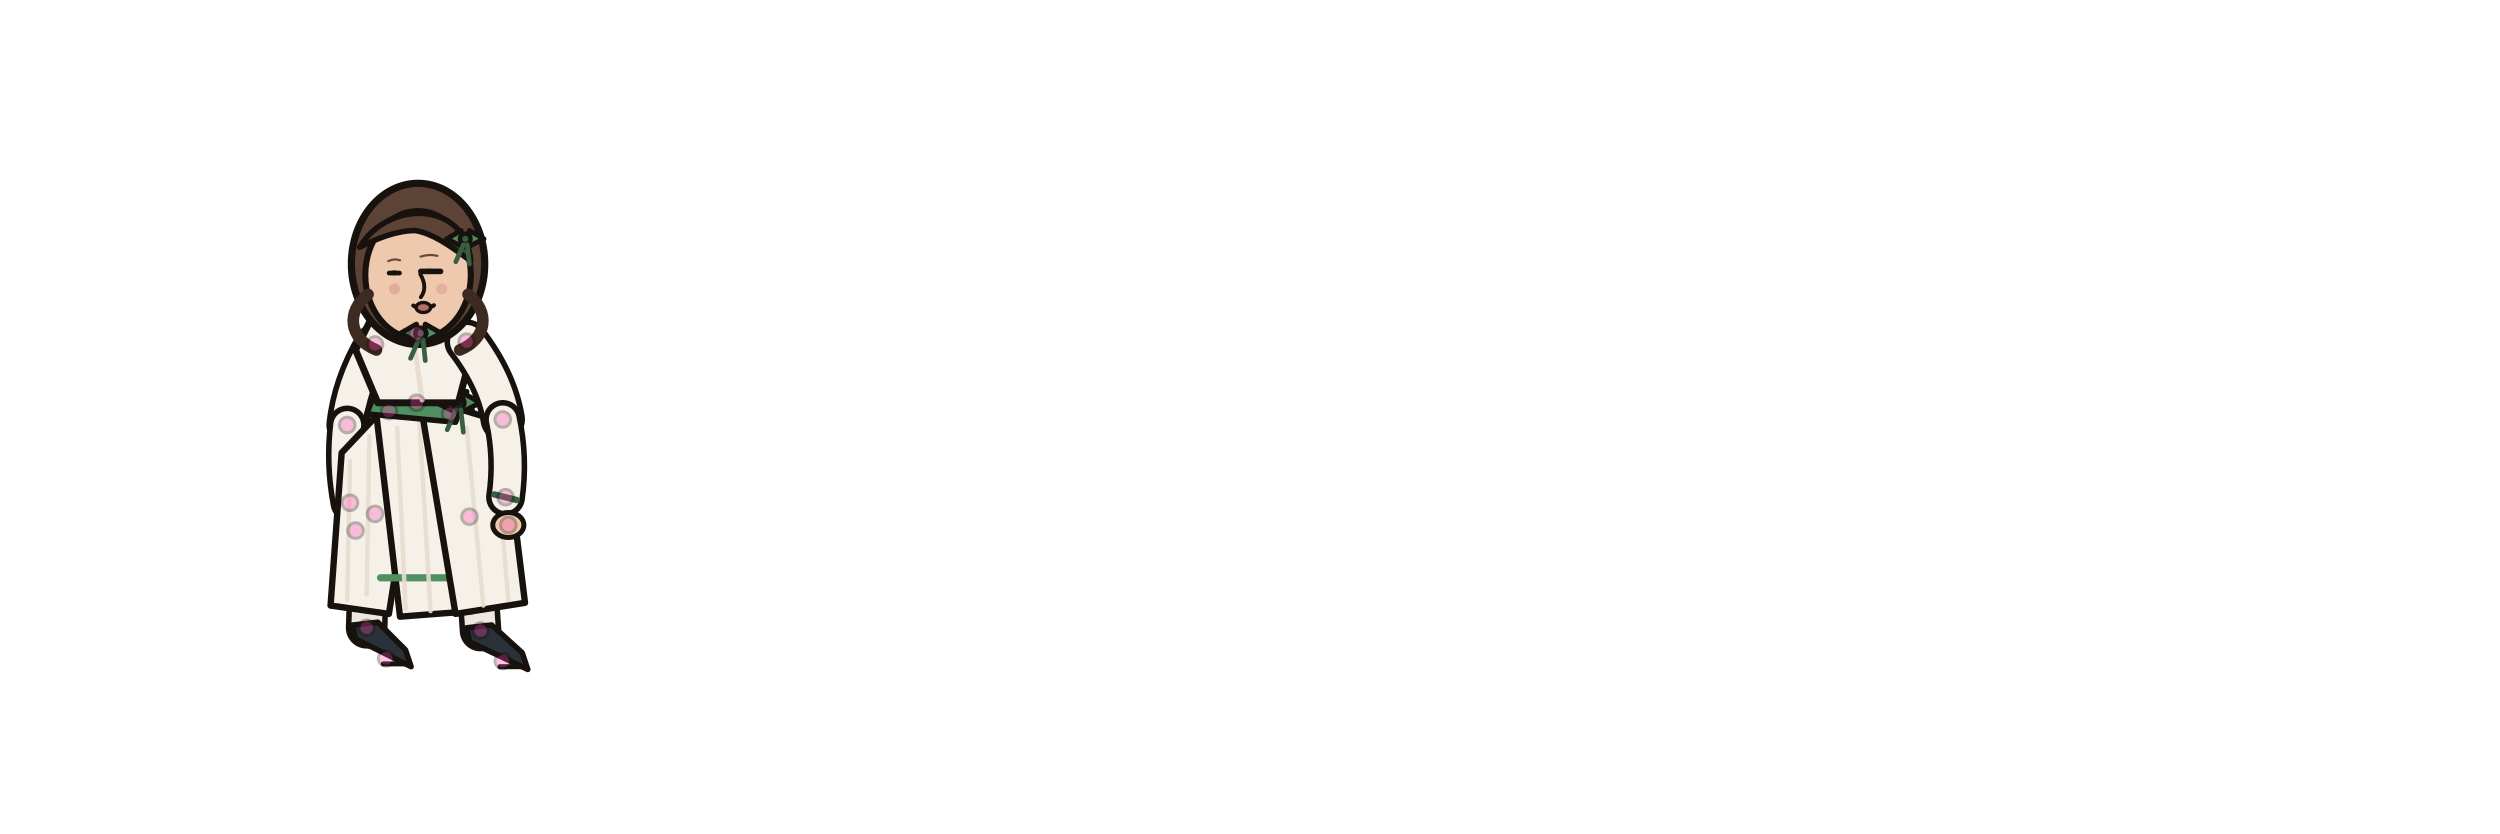
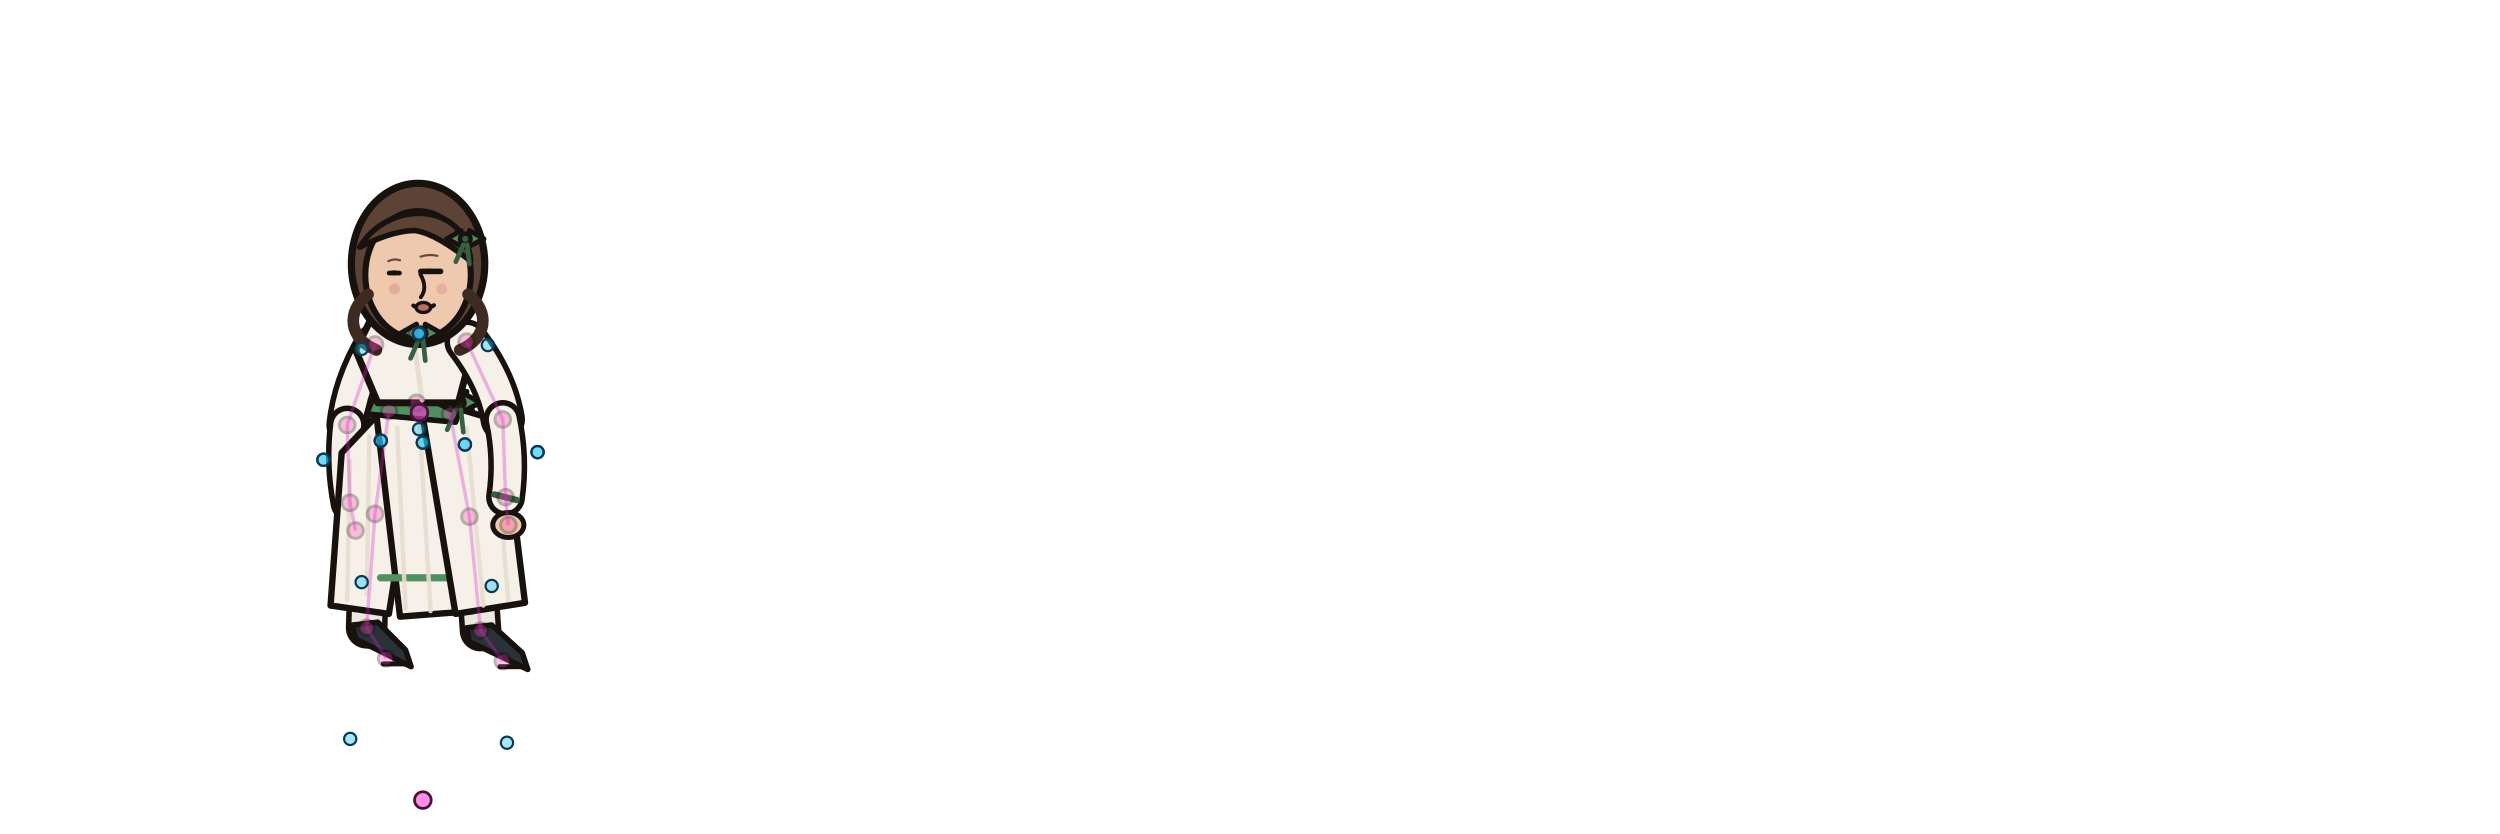
<svg xmlns="http://www.w3.org/2000/svg" id="m-leblanc-multiview" version="1.1" viewBox="0 0 900 300" width="900mm" height="300mm">
  <defs id="defs" />
  <g id="view-mleblanc-tq">
    <g id="tq-far-arm-u" data-rig-part="far_arm_u" data-rig-bone="far_arm_u" data-rig-z="5.5">
      <path id="tq-far-arm-u-shape-outline" d="M 135 124 Q 126.5 138.5 125 153" fill="none" stroke="#17120e" stroke-width="15" stroke-linecap="round" />
      <path id="tq-far-arm-u-shape-fill" d="M 135 124 Q 126.5 138.5 125 153" fill="none" stroke="#f6f1e8" stroke-width="11" stroke-linecap="round" />
    </g>
    <g id="tq-far-arm-l" data-rig-part="far_arm_l" data-rig-bone="far_arm_l" data-rig-z="6.1">
      <path id="tq-far-arm-l-shape-outline" d="M 125 153 Q 123.3 167 126 181" fill="none" stroke="#17120e" stroke-width="14" stroke-linecap="round" />
      <path id="tq-far-arm-l-shape-fill" d="M 125 153 Q 123.3 167 126 181" fill="none" stroke="#f6f1e8" stroke-width="10" stroke-linecap="round" />
      <line id="tq-far-arm-l-shape-cuff" x1="122" y1="180" x2="130" y2="182" fill="none" stroke="#356042" stroke-width="2.3" stroke-linecap="round" />
    </g>
    <g id="tq-far-hand" data-rig-part="far_hand" data-rig-bone="far_arm_l" data-rig-z="6.6">
      <ellipse id="tq-far-hand-shape" cx="128" cy="191" rx="5.4" ry="4.4" fill="#efc9ae" stroke="#17120e" stroke-width="1.8" />
    </g>
    <g id="tq-far-leg-u" data-rig-part="far_leg_u" data-rig-bone="far_leg_u" data-rig-z="1.8">
      <path id="tq-far-leg-u-shape-outline" d="M 140 148 Q 135.9 166.5 135 185" fill="none" stroke="#17120e" stroke-width="16" stroke-linecap="round" />
      <path id="tq-far-leg-u-shape-fill" d="M 140 148 Q 135.9 166.5 135 185" fill="none" stroke="#ece7df" stroke-width="12" stroke-linecap="round" />
    </g>
    <g id="tq-far-leg-l" data-rig-part="far_leg_l" data-rig-bone="far_leg_l" data-rig-z="1.9">
      <path id="tq-far-leg-l-shape-outline" d="M 135 185 Q 132.5 205.5 132 226" fill="none" stroke="#17120e" stroke-width="15" stroke-linecap="round" />
      <path id="tq-far-leg-l-shape-fill" d="M 135 185 Q 132.5 205.5 132 226" fill="none" stroke="#ece7df" stroke-width="11" stroke-linecap="round" />
    </g>
    <g id="tq-far-foot" data-rig-part="far_leg_foot" data-rig-bone="far_leg_foot" data-rig-z="1">
      <polygon id="tq-far-foot-shape-boot" points="127,225 136,224 146,234 148,240 128,230" fill="#293238" stroke="#17120e" stroke-width="2" stroke-linejoin="round" />
      <line id="tq-far-foot-shape-sole" x1="138" y1="239" x2="147" y2="239" fill="none" stroke="#17120e" stroke-width="1.8" stroke-linecap="round" />
    </g>
    <g id="tq-near-leg-u" data-rig-part="near_leg_u" data-rig-bone="near_leg_u" data-rig-z="2.4">
      <path id="tq-near-leg-u-shape-outline" d="M 162 149 Q 167.3 167.5 169 186" fill="none" stroke="#17120e" stroke-width="18" stroke-linecap="round" />
      <path id="tq-near-leg-u-shape-fill" d="M 162 149 Q 167.3 167.5 169 186" fill="none" stroke="#ece7df" stroke-width="14" stroke-linecap="round" />
    </g>
    <g id="tq-near-leg-l" data-rig-part="near_leg_l" data-rig-bone="near_leg_l" data-rig-z="2.5">
      <path id="tq-near-leg-l-shape-outline" d="M 169 186 Q 171.8 206.5 173 227" fill="none" stroke="#17120e" stroke-width="15" stroke-linecap="round" />
      <path id="tq-near-leg-l-shape-fill" d="M 169 186 Q 171.8 206.5 173 227" fill="none" stroke="#ece7df" stroke-width="11" stroke-linecap="round" />
    </g>
    <g id="tq-near-foot" data-rig-part="near_leg_foot" data-rig-bone="near_leg_foot" data-rig-z="1.2">
      <polygon id="tq-near-foot-shape-boot" points="168,226 177,225 188,235 190,241 169,231" fill="#293238" stroke="#17120e" stroke-width="2" stroke-linejoin="round" />
      <line id="tq-near-foot-shape-sole" x1="180" y1="240" x2="189" y2="240" fill="none" stroke="#17120e" stroke-width="1.8" stroke-linecap="round" />
    </g>
    <g id="tq-skirt-far" data-rig-part="skirt_far" data-rig-bone="far_leg_u" data-rig-z="3.3">
      <polygon id="tq-skirt-far-body" points="140,145 123,163 119,218 140,221 151,151" fill="#f6f1e8" stroke="#17120e" stroke-width="2.3" stroke-linejoin="round" />
      <line id="tq-skirt-far-pleat-0" x1="133" y1="157" x2="132" y2="214" fill="none" stroke="#e7ddd0" stroke-width="1.6" stroke-linecap="round" opacity="0.9" />
      <line id="tq-skirt-far-pleat-1" x1="126" y1="166" x2="125" y2="216" fill="none" stroke="#e7ddd0" stroke-width="1.6" stroke-linecap="round" opacity="0.9" />
    </g>
    <g id="tq-skirt-center" data-rig-part="skirt_center" data-rig-bone="pelvis" data-rig-z="4">
      <polygon id="tq-skirt-center-body" points="135,145 164,145 170,220 144,222" fill="#f6f1e8" stroke="#17120e" stroke-width="2.3" stroke-linejoin="round" />
      <line id="tq-skirt-center-band" x1="137" y1="208" x2="168" y2="208" fill="none" stroke="#4f8f60" stroke-width="2.6" stroke-linecap="round" />
      <line id="tq-skirt-center-pleat-0" x1="143" y1="154" x2="146" y2="219" fill="none" stroke="#e7ddd0" stroke-width="1.6" stroke-linecap="round" opacity="0.9" />
      <line id="tq-skirt-center-pleat-1" x1="151" y1="152" x2="155" y2="220" fill="none" stroke="#e7ddd0" stroke-width="1.6" stroke-linecap="round" opacity="0.9" />
      <line id="tq-skirt-center-pleat-2" x1="159" y1="153" x2="163" y2="218" fill="none" stroke="#e7ddd0" stroke-width="1.6" stroke-linecap="round" opacity="0.9" />
    </g>
    <g id="tq-skirt-near" data-rig-part="skirt_near" data-rig-bone="near_leg_u" data-rig-z="4.7">
      <polygon id="tq-skirt-near-body" points="158,145 181,152 189,217 164,221 152,149" fill="#f6f1e8" stroke="#17120e" stroke-width="2.3" stroke-linejoin="round" />
      <line id="tq-skirt-near-pleat-0" x1="168" y1="154" x2="174" y2="218" fill="none" stroke="#e7ddd0" stroke-width="1.6" stroke-linecap="round" opacity="0.9" />
      <line id="tq-skirt-near-pleat-1" x1="178" y1="158" x2="183" y2="216" fill="none" stroke="#e7ddd0" stroke-width="1.6" stroke-linecap="round" opacity="0.9" />
    </g>
    <g id="tq-pelvis" data-rig-part="pelvis_yoke" data-rig-bone="pelvis" data-rig-z="4.9">
      <polygon id="tq-waist-band" points="136,139 168,141 164,152 132,149" fill="#4f8f60" stroke="#17120e" stroke-width="2" stroke-linejoin="round" />
      <polygon id="tq-waist-bow-left" points="157.1,145 163.2,141.5 164.1,148.5" fill="#4f8f60" stroke="#17120e" stroke-width="1.8" stroke-linejoin="round" />
      <polygon id="tq-waist-bow-right" points="172.9,145 166.8,141.5 165.9,148.5" fill="#4f8f60" stroke="#17120e" stroke-width="1.8" stroke-linejoin="round" />
      <circle id="tq-waist-bow-knot" cx="165" cy="145" r="2.2" fill="#356042" stroke="#17120e" stroke-width="1.6" />
      <line id="tq-waist-bow-tail-l" x1="164.1" y1="147.5" x2="161" y2="154.7" fill="none" stroke="#356042" stroke-width="1.7" stroke-linecap="round" />
      <line id="tq-waist-bow-tail-r" x1="165.9" y1="147.5" x2="166.8" y2="155.6" fill="none" stroke="#356042" stroke-width="1.7" stroke-linecap="round" />
    </g>
    <g id="tq-torso" data-rig-part="torso" data-rig-bone="torso" data-rig-z="8.4">
      <polygon id="tq-torso-bodice" points="133,116 159,114 170,126 165,145 136,145 128,126" fill="#f6f1e8" stroke="#17120e" stroke-width="2.5" stroke-linejoin="round" />
      <polygon id="tq-collar" points="143,115 157,115 152,123 145,123" fill="#c9c0b4" stroke="#17120e" stroke-width="1.8" stroke-linejoin="round" />
      <line id="tq-bodice-line" x1="149" y1="123" x2="152" y2="144" fill="none" stroke="#e7ddd0" stroke-width="1.8" stroke-linecap="round" />
    </g>
    <g id="tq-near-arm-u" data-rig-part="near_arm_u" data-rig-bone="near_arm_u" data-rig-z="9.8">
      <path id="tq-near-arm-u-shape-outline" d="M 168 123 Q 178.7 137 181 151" fill="none" stroke="#17120e" stroke-width="16" stroke-linecap="round" />
      <path id="tq-near-arm-u-shape-fill" d="M 168 123 Q 178.7 137 181 151" fill="none" stroke="#f6f1e8" stroke-width="12" stroke-linecap="round" />
    </g>
    <g id="tq-near-arm-l" data-rig-part="near_arm_l" data-rig-bone="near_arm_l" data-rig-z="10.8">
      <path id="tq-near-arm-l-shape-outline" d="M 181 151 Q 184 165 182 179" fill="none" stroke="#17120e" stroke-width="14" stroke-linecap="round" />
      <path id="tq-near-arm-l-shape-fill" d="M 181 151 Q 184 165 182 179" fill="none" stroke="#f6f1e8" stroke-width="10" stroke-linecap="round" />
      <line id="tq-near-arm-l-shape-cuff" x1="178" y1="178" x2="186" y2="180" fill="none" stroke="#356042" stroke-width="2.3" stroke-linecap="round" />
    </g>
    <g id="tq-near-hand" data-rig-part="near_hand" data-rig-bone="near_arm_l" data-rig-z="11.3">
      <ellipse id="tq-near-hand-shape" cx="183" cy="189" rx="5.6" ry="4.5" fill="#efc9ae" stroke="#17120e" stroke-width="1.8" />
    </g>
    <g id="tq-head" data-rig-part="head" data-rig-bone="head" data-rig-z="14">
      <ellipse id="tq-hair-back" cx="150.5" cy="95" rx="24" ry="29" fill="#5c4336" stroke="#17120e" stroke-width="2.6" />
      <ellipse id="tq-face" cx="150.5" cy="99" rx="19" ry="23" fill="#efc9ae" stroke="#17120e" stroke-width="2.2" />
      <path id="tq-hair-front" d="M 129.5 89 C 139.5 72, 167.5 72, 169.5 94 C 161.5 88, 155.5 84, 149.5 83 C 142.5 83, 135.5 86, 129.5 89 Z" fill="#5c4336" stroke="#17120e" stroke-width="2" stroke-linejoin="round" />
      <path id="tq-curl-left" d="M 132.5 106 C 124.5 112, 125.5 122, 135.5 126" fill="none" stroke="#3d2a20" stroke-width="4.2" stroke-linecap="round" />
      <path id="tq-curl-right" d="M 168.5 106 C 176.5 112, 175.5 122, 165.5 126" fill="none" stroke="#3d2a20" stroke-width="4.2" stroke-linecap="round" />
      <circle id="tq-cheek-l" cx="142" cy="104" r="2" fill="#d89a90" opacity="0.6" />
      <circle id="tq-cheek-r" cx="159" cy="104" r="2" fill="#d89a90" opacity="0.5" />
      <path id="tq-brow-main" d="M 151.4 92.4 Q 154.4 91.4 157.5 92.1" fill="none" stroke="#684a3a" stroke-width="0.8" stroke-linecap="round" />
      <path id="tq-brow-far" d="M 139.8 94 Q 141.9 93 144 93.7" fill="none" stroke="#684a3a" stroke-width="0.8" stroke-linecap="round" />
      <path id="tq-eye-main-white" d="M 151.9 97.7 Q 154.5 96.9 157.1 97.7 Q 154.5 98.5 151.9 97.7 Z" fill="#fbf4e8" />
      <path id="tq-eye-main-upper-lid" d="M 151.9 97.7 Q 154.5 96.5 157.1 97.7" fill="none" stroke="#5b4033" stroke-width="0.7" stroke-linecap="round" />
      <ellipse id="tq-eye-main-iris" cx="154.6" cy="97.8" rx="0.6" ry="0.9" fill="#5c4638" />
      <circle id="tq-eye-main-pupil" cx="154.7" cy="97.8" r="0.3" fill="#251c18" />
      <path id="tq-eye-far-white" d="M 140.3 98.2 Q 141.9 97.6 143.5 98.2 Q 141.9 98.9 140.3 98.2 Z" fill="#fbf4e8" />
      <path id="tq-eye-far-upper-lid" d="M 140.3 98.2 Q 141.9 97.2 143.5 98.2" fill="none" stroke="#5b4033" stroke-width="0.7" stroke-linecap="round" />
      <ellipse id="tq-eye-far-iris" cx="141.9" cy="98.3" rx="0.6" ry="0.9" fill="#5c4638" />
      <circle id="tq-eye-far-pupil" cx="142" cy="98.4" r="0.3" fill="#251c18" />
      <path id="tq-nose" d="M 151.3 98.7 Q 154.1 103.5 151.5 107.0" fill="none" stroke="#17120e" stroke-width="1.4" stroke-linecap="round" />
      <path id="tq-mouth" d="M 148.8 110.0 Q 152.5 112.4 156.2 109.9" fill="none" stroke="#17120e" stroke-width="1.5" stroke-linecap="round" />
      <line id="tq-lip-shadow" x1="151" y1="111.4" x2="155.1" y2="111" fill="none" stroke="#a87067" stroke-width="0.8" stroke-linecap="round" opacity="0.7" />
      <polygon id="tq-neck-bow-left" points="144.1,120 149.9,116.7 150.7,123.3" fill="#4f8f60" stroke="#17120e" stroke-width="1.8" stroke-linejoin="round" />
      <polygon id="tq-neck-bow-right" points="158.9,120 153.1,116.7 152.3,123.3" fill="#4f8f60" stroke="#17120e" stroke-width="1.8" stroke-linejoin="round" />
      <circle id="tq-neck-bow-knot" cx="151.5" cy="120" r="2" fill="#356042" stroke="#17120e" stroke-width="1.6" />
      <line id="tq-neck-bow-tail-l" x1="150.7" y1="122.3" x2="147.8" y2="129" fill="none" stroke="#356042" stroke-width="1.7" stroke-linecap="round" />
      <line id="tq-neck-bow-tail-r" x1="152.3" y1="122.3" x2="153.1" y2="129.8" fill="none" stroke="#356042" stroke-width="1.7" stroke-linecap="round" />
      <polygon id="tq-hair-ribbon-left" points="160.8,86 166,83 166.8,89" fill="#4f8f60" stroke="#17120e" stroke-width="1.8" stroke-linejoin="round" />
      <polygon id="tq-hair-ribbon-right" points="174.2,86 169,83 168.2,89" fill="#4f8f60" stroke="#17120e" stroke-width="1.8" stroke-linejoin="round" />
      <circle id="tq-hair-ribbon-knot" cx="167.5" cy="86" r="1.9" fill="#356042" stroke="#17120e" stroke-width="1.6" />
      <line id="tq-hair-ribbon-tail-l" x1="166.8" y1="88.1" x2="164.1" y2="94.2" fill="none" stroke="#356042" stroke-width="1.7" stroke-linecap="round" />
      <line id="tq-hair-ribbon-tail-r" x1="168.2" y1="88.1" x2="169" y2="95" fill="none" stroke="#356042" stroke-width="1.7" stroke-linecap="round" />
    </g>
    <g id="tq-blink" data-rig-part="blink" data-rig-bone="head" data-rig-z="15" data-rig-opacity="blink_vis">
      <line id="tq-blink-main" x1="151.5" y1="97.7" x2="158.6" y2="97.7" fill="none" stroke="#17120e" stroke-width="2" stroke-linecap="round" />
      <line id="tq-blink-far" x1="140.1" y1="98.3" x2="143.8" y2="98.3" fill="none" stroke="#17120e" stroke-width="1.7" stroke-linecap="round" />
    </g>
    <g id="tq-talk" data-rig-part="talk_mouth" data-rig-bone="head" data-rig-z="15" data-rig-opacity="talk_vis">
      <ellipse id="tq-talk-mouth" cx="152.4" cy="110.7" rx="2.6" ry="1.8" fill="#b66e63" stroke="#17120e" stroke-width="1.2" />
    </g>
    <g id="tq-joints">
      <circle id="tq-joint-waist" cx="150" cy="145" r="2.8" fill="#ff3eb5" stroke="#17120e" stroke-width="1.1" opacity="0.3" data-rig-joint="waist" />
      <circle id="tq-joint-neck" cx="150" cy="120" r="2.8" fill="#ff3eb5" stroke="#17120e" stroke-width="1.1" opacity="0.3" data-rig-joint="neck" />
      <circle id="tq-joint-far_shoulder" cx="135" cy="124" r="2.8" fill="#ff3eb5" stroke="#17120e" stroke-width="1.1" opacity="0.3" data-rig-joint="far_shoulder" />
      <circle id="tq-joint-far_elbow" cx="125" cy="153" r="2.8" fill="#ff3eb5" stroke="#17120e" stroke-width="1.1" opacity="0.3" data-rig-joint="far_elbow" />
      <circle id="tq-joint-far_wrist" cx="126" cy="181" r="2.8" fill="#ff3eb5" stroke="#17120e" stroke-width="1.1" opacity="0.3" data-rig-joint="far_wrist" />
      <circle id="tq-joint-far_handtip" cx="128" cy="191" r="2.8" fill="#ff3eb5" stroke="#17120e" stroke-width="1.1" opacity="0.3" data-rig-joint="far_handtip" />
      <circle id="tq-joint-near_shoulder" cx="168" cy="123" r="2.8" fill="#ff3eb5" stroke="#17120e" stroke-width="1.1" opacity="0.3" data-rig-joint="near_shoulder" />
      <circle id="tq-joint-near_elbow" cx="181" cy="151" r="2.8" fill="#ff3eb5" stroke="#17120e" stroke-width="1.1" opacity="0.3" data-rig-joint="near_elbow" />
      <circle id="tq-joint-near_wrist" cx="182" cy="179" r="2.8" fill="#ff3eb5" stroke="#17120e" stroke-width="1.1" opacity="0.3" data-rig-joint="near_wrist" />
      <circle id="tq-joint-near_handtip" cx="183" cy="189" r="2.8" fill="#ff3eb5" stroke="#17120e" stroke-width="1.1" opacity="0.3" data-rig-joint="near_handtip" />
      <circle id="tq-joint-far_hip" cx="140" cy="148" r="2.8" fill="#ff3eb5" stroke="#17120e" stroke-width="1.1" opacity="0.3" data-rig-joint="far_hip" />
      <circle id="tq-joint-far_knee" cx="135" cy="185" r="2.8" fill="#ff3eb5" stroke="#17120e" stroke-width="1.1" opacity="0.3" data-rig-joint="far_knee" />
      <circle id="tq-joint-far_ankle" cx="132" cy="226" r="2.8" fill="#ff3eb5" stroke="#17120e" stroke-width="1.1" opacity="0.3" data-rig-joint="far_ankle" />
      <circle id="tq-joint-far_toe" cx="139" cy="237" r="2.8" fill="#ff3eb5" stroke="#17120e" stroke-width="1.1" opacity="0.3" data-rig-joint="far_toe" />
      <circle id="tq-joint-near_hip" cx="162" cy="149" r="2.8" fill="#ff3eb5" stroke="#17120e" stroke-width="1.1" opacity="0.3" data-rig-joint="near_hip" />
      <circle id="tq-joint-near_knee" cx="169" cy="186" r="2.8" fill="#ff3eb5" stroke="#17120e" stroke-width="1.1" opacity="0.3" data-rig-joint="near_knee" />
      <circle id="tq-joint-near_ankle" cx="173" cy="227" r="2.8" fill="#ff3eb5" stroke="#17120e" stroke-width="1.1" opacity="0.3" data-rig-joint="near_ankle" />
      <circle id="tq-joint-near_toe" cx="181" cy="238" r="2.8" fill="#ff3eb5" stroke="#17120e" stroke-width="1.1" opacity="0.3" data-rig-joint="near_toe" />
    </g>
  </g>
+   <g id="ambition-rig-markers" data-rig-editor-layer="true">
+     <g id="ambition-rig-markers-three_quarter" data-rig-view="three_quarter">
+       <line id="ambition-rig-three_quarter-guide-far_arm_u" data-rig-bone-guide="far_arm_u" x1="135" y1="124" x2="125" y2="153" stroke="#d226c6" stroke-width="1.25" stroke-opacity="0.32" />
+       <line id="ambition-rig-three_quarter-guide-far_arm_l" data-rig-bone-guide="far_arm_l" x1="125" y1="153" x2="126" y2="181" stroke="#d226c6" stroke-width="1.25" stroke-opacity="0.32" />
+       <line id="ambition-rig-three_quarter-guide-far_arm_hand" data-rig-bone-guide="far_arm_hand" x1="126" y1="181" x2="128" y2="191" stroke="#d226c6" stroke-width="1.25" stroke-opacity="0.32" />
+       <line id="ambition-rig-three_quarter-guide-far_leg_u" data-rig-bone-guide="far_leg_u" x1="140" y1="148" x2="135" y2="185" stroke="#d226c6" stroke-width="1.25" stroke-opacity="0.32" />
+       <line id="ambition-rig-three_quarter-guide-far_leg_l" data-rig-bone-guide="far_leg_l" x1="135" y1="185" x2="132" y2="226" stroke="#d226c6" stroke-width="1.25" stroke-opacity="0.32" />
+       <line id="ambition-rig-three_quarter-guide-far_leg_foot" data-rig-bone-guide="far_leg_foot" x1="132" y1="226" x2="139" y2="237" stroke="#d226c6" stroke-width="1.25" stroke-opacity="0.32" />
+       <line id="ambition-rig-three_quarter-guide-near_arm_u" data-rig-bone-guide="near_arm_u" x1="168" y1="123" x2="181" y2="151" stroke="#d226c6" stroke-width="1.25" stroke-opacity="0.32" />
+       <line id="ambition-rig-three_quarter-guide-near_arm_l" data-rig-bone-guide="near_arm_l" x1="181" y1="151" x2="182" y2="179" stroke="#d226c6" stroke-width="1.25" stroke-opacity="0.32" />
+       <line id="ambition-rig-three_quarter-guide-near_arm_hand" data-rig-bone-guide="near_arm_hand" x1="182" y1="179" x2="183" y2="189" stroke="#d226c6" stroke-width="1.25" stroke-opacity="0.32" />
+       <line id="ambition-rig-three_quarter-guide-near_leg_u" data-rig-bone-guide="near_leg_u" x1="162" y1="149" x2="169" y2="186" stroke="#d226c6" stroke-width="1.25" stroke-opacity="0.32" />
+       <line id="ambition-rig-three_quarter-guide-near_leg_l" data-rig-bone-guide="near_leg_l" x1="169" y1="186" x2="173" y2="227" stroke="#d226c6" stroke-width="1.25" stroke-opacity="0.32" />
+       <line id="ambition-rig-three_quarter-guide-near_leg_foot" data-rig-bone-guide="near_leg_foot" x1="173" y1="227" x2="181" y2="238" stroke="#d226c6" stroke-width="1.25" stroke-opacity="0.32" />
+       <circle id="ambition-rig-three_quarter-joint-hip_center" data-rig-joint="hip_center" cx="151" cy="148.5" r="3" fill="#ff3bd4" fill-opacity="0.58" stroke="#43133d" stroke-width="1" />
+       <circle id="ambition-rig-three_quarter-joint-rig_root" data-rig-joint="rig_root" cx="152.228" cy="288.035" r="3" fill="#ff3bd4" fill-opacity="0.58" stroke="#43133d" stroke-width="1" />
+       <circle id="ambition-rig-three_quarter-bind-far_leg_foot" data-rig-bind-pivot="far_leg_foot" cx="126.073" cy="266.01" r="2.2" fill="#28c8ff" fill-opacity="0.42" stroke="#093b52" stroke-width="0.8" />
+       <circle id="ambition-rig-three_quarter-bind-near_leg_foot" data-rig-bind-pivot="near_leg_foot" cx="182.513" cy="267.386" r="2.2" fill="#28c8ff" fill-opacity="0.42" stroke="#093b52" stroke-width="0.8" />
+       <circle id="ambition-rig-three_quarter-bind-far_leg_u" data-rig-bind-pivot="far_leg_u" cx="137.086" cy="158.638" r="2.2" fill="#28c8ff" fill-opacity="0.42" stroke="#093b52" stroke-width="0.8" />
+       <circle id="ambition-rig-three_quarter-bind-far_leg_l" data-rig-bind-pivot="far_leg_l" cx="130.203" cy="209.571" r="2.2" fill="#28c8ff" fill-opacity="0.42" stroke="#093b52" stroke-width="0.8" />
+       <circle id="ambition-rig-three_quarter-bind-near_leg_u" data-rig-bind-pivot="near_leg_u" cx="167.371" cy="160.014" r="2.2" fill="#28c8ff" fill-opacity="0.42" stroke="#093b52" stroke-width="0.8" />
+       <circle id="ambition-rig-three_quarter-bind-near_leg_l" data-rig-bind-pivot="near_leg_l" cx="177.007" cy="210.947" r="2.2" fill="#28c8ff" fill-opacity="0.42" stroke="#093b52" stroke-width="0.8" />
+       <circle id="ambition-rig-three_quarter-bind-skirt_far" data-rig-bind-pivot="skirt_far" cx="137.086" cy="158.638" r="2.2" fill="#28c8ff" fill-opacity="0.42" stroke="#093b52" stroke-width="0.8" />
+       <circle id="ambition-rig-three_quarter-bind-skirt_center" data-rig-bind-pivot="skirt_center" cx="152.228" cy="159.326" r="2.2" fill="#28c8ff" fill-opacity="0.42" stroke="#093b52" stroke-width="0.8" />
+       <circle id="ambition-rig-three_quarter-bind-skirt_near" data-rig-bind-pivot="skirt_near" cx="167.371" cy="160.014" r="2.2" fill="#28c8ff" fill-opacity="0.42" stroke="#093b52" stroke-width="0.8" />
+       <circle id="ambition-rig-three_quarter-bind-pelvis_yoke" data-rig-bind-pivot="pelvis_yoke" cx="152.228" cy="159.326" r="2.2" fill="#28c8ff" fill-opacity="0.42" stroke="#093b52" stroke-width="0.8" />
+       <circle id="ambition-rig-three_quarter-bind-far_arm_u" data-rig-bind-pivot="far_arm_u" cx="130.203" cy="125.6" r="2.2" fill="#28c8ff" fill-opacity="0.42" stroke="#093b52" stroke-width="0.8" />
+       <circle id="ambition-rig-three_quarter-bind-far_arm_l" data-rig-bind-pivot="far_arm_l" cx="116.438" cy="165.52" r="2.2" fill="#28c8ff" fill-opacity="0.42" stroke="#093b52" stroke-width="0.8" />
+       <circle id="ambition-rig-three_quarter-bind-far_hand" data-rig-bind-pivot="far_hand" cx="116.438" cy="165.52" r="2.2" fill="#28c8ff" fill-opacity="0.42" stroke="#093b52" stroke-width="0.8" />
+       <circle id="ambition-rig-three_quarter-bind-torso" data-rig-bind-pivot="torso" cx="150.852" cy="154.508" r="2.2" fill="#28c8ff" fill-opacity="0.42" stroke="#093b52" stroke-width="0.8" />
+       <circle id="ambition-rig-three_quarter-bind-near_arm_u" data-rig-bind-pivot="near_arm_u" cx="175.63" cy="124.224" r="2.2" fill="#28c8ff" fill-opacity="0.42" stroke="#093b52" stroke-width="0.8" />
+       <circle id="ambition-rig-three_quarter-bind-near_arm_l" data-rig-bind-pivot="near_arm_l" cx="193.525" cy="162.767" r="2.2" fill="#28c8ff" fill-opacity="0.42" stroke="#093b52" stroke-width="0.8" />
+       <circle id="ambition-rig-three_quarter-bind-near_hand" data-rig-bind-pivot="near_hand" cx="193.525" cy="162.767" r="2.2" fill="#28c8ff" fill-opacity="0.42" stroke="#093b52" stroke-width="0.8" />
+       <circle id="ambition-rig-three_quarter-bind-head" data-rig-bind-pivot="head" cx="150.852" cy="120.094" r="2.2" fill="#28c8ff" fill-opacity="0.42" stroke="#093b52" stroke-width="0.8" />
+       <circle id="ambition-rig-three_quarter-bind-blink" data-rig-bind-pivot="blink" cx="150.852" cy="120.094" r="2.2" fill="#28c8ff" fill-opacity="0.42" stroke="#093b52" stroke-width="0.8" />
+       <circle id="ambition-rig-three_quarter-bind-talk_mouth" data-rig-bind-pivot="talk_mouth" cx="150.852" cy="120.094" r="2.2" fill="#28c8ff" fill-opacity="0.42" stroke="#093b52" stroke-width="0.8" />
+     </g>
+   </g>
</svg>
